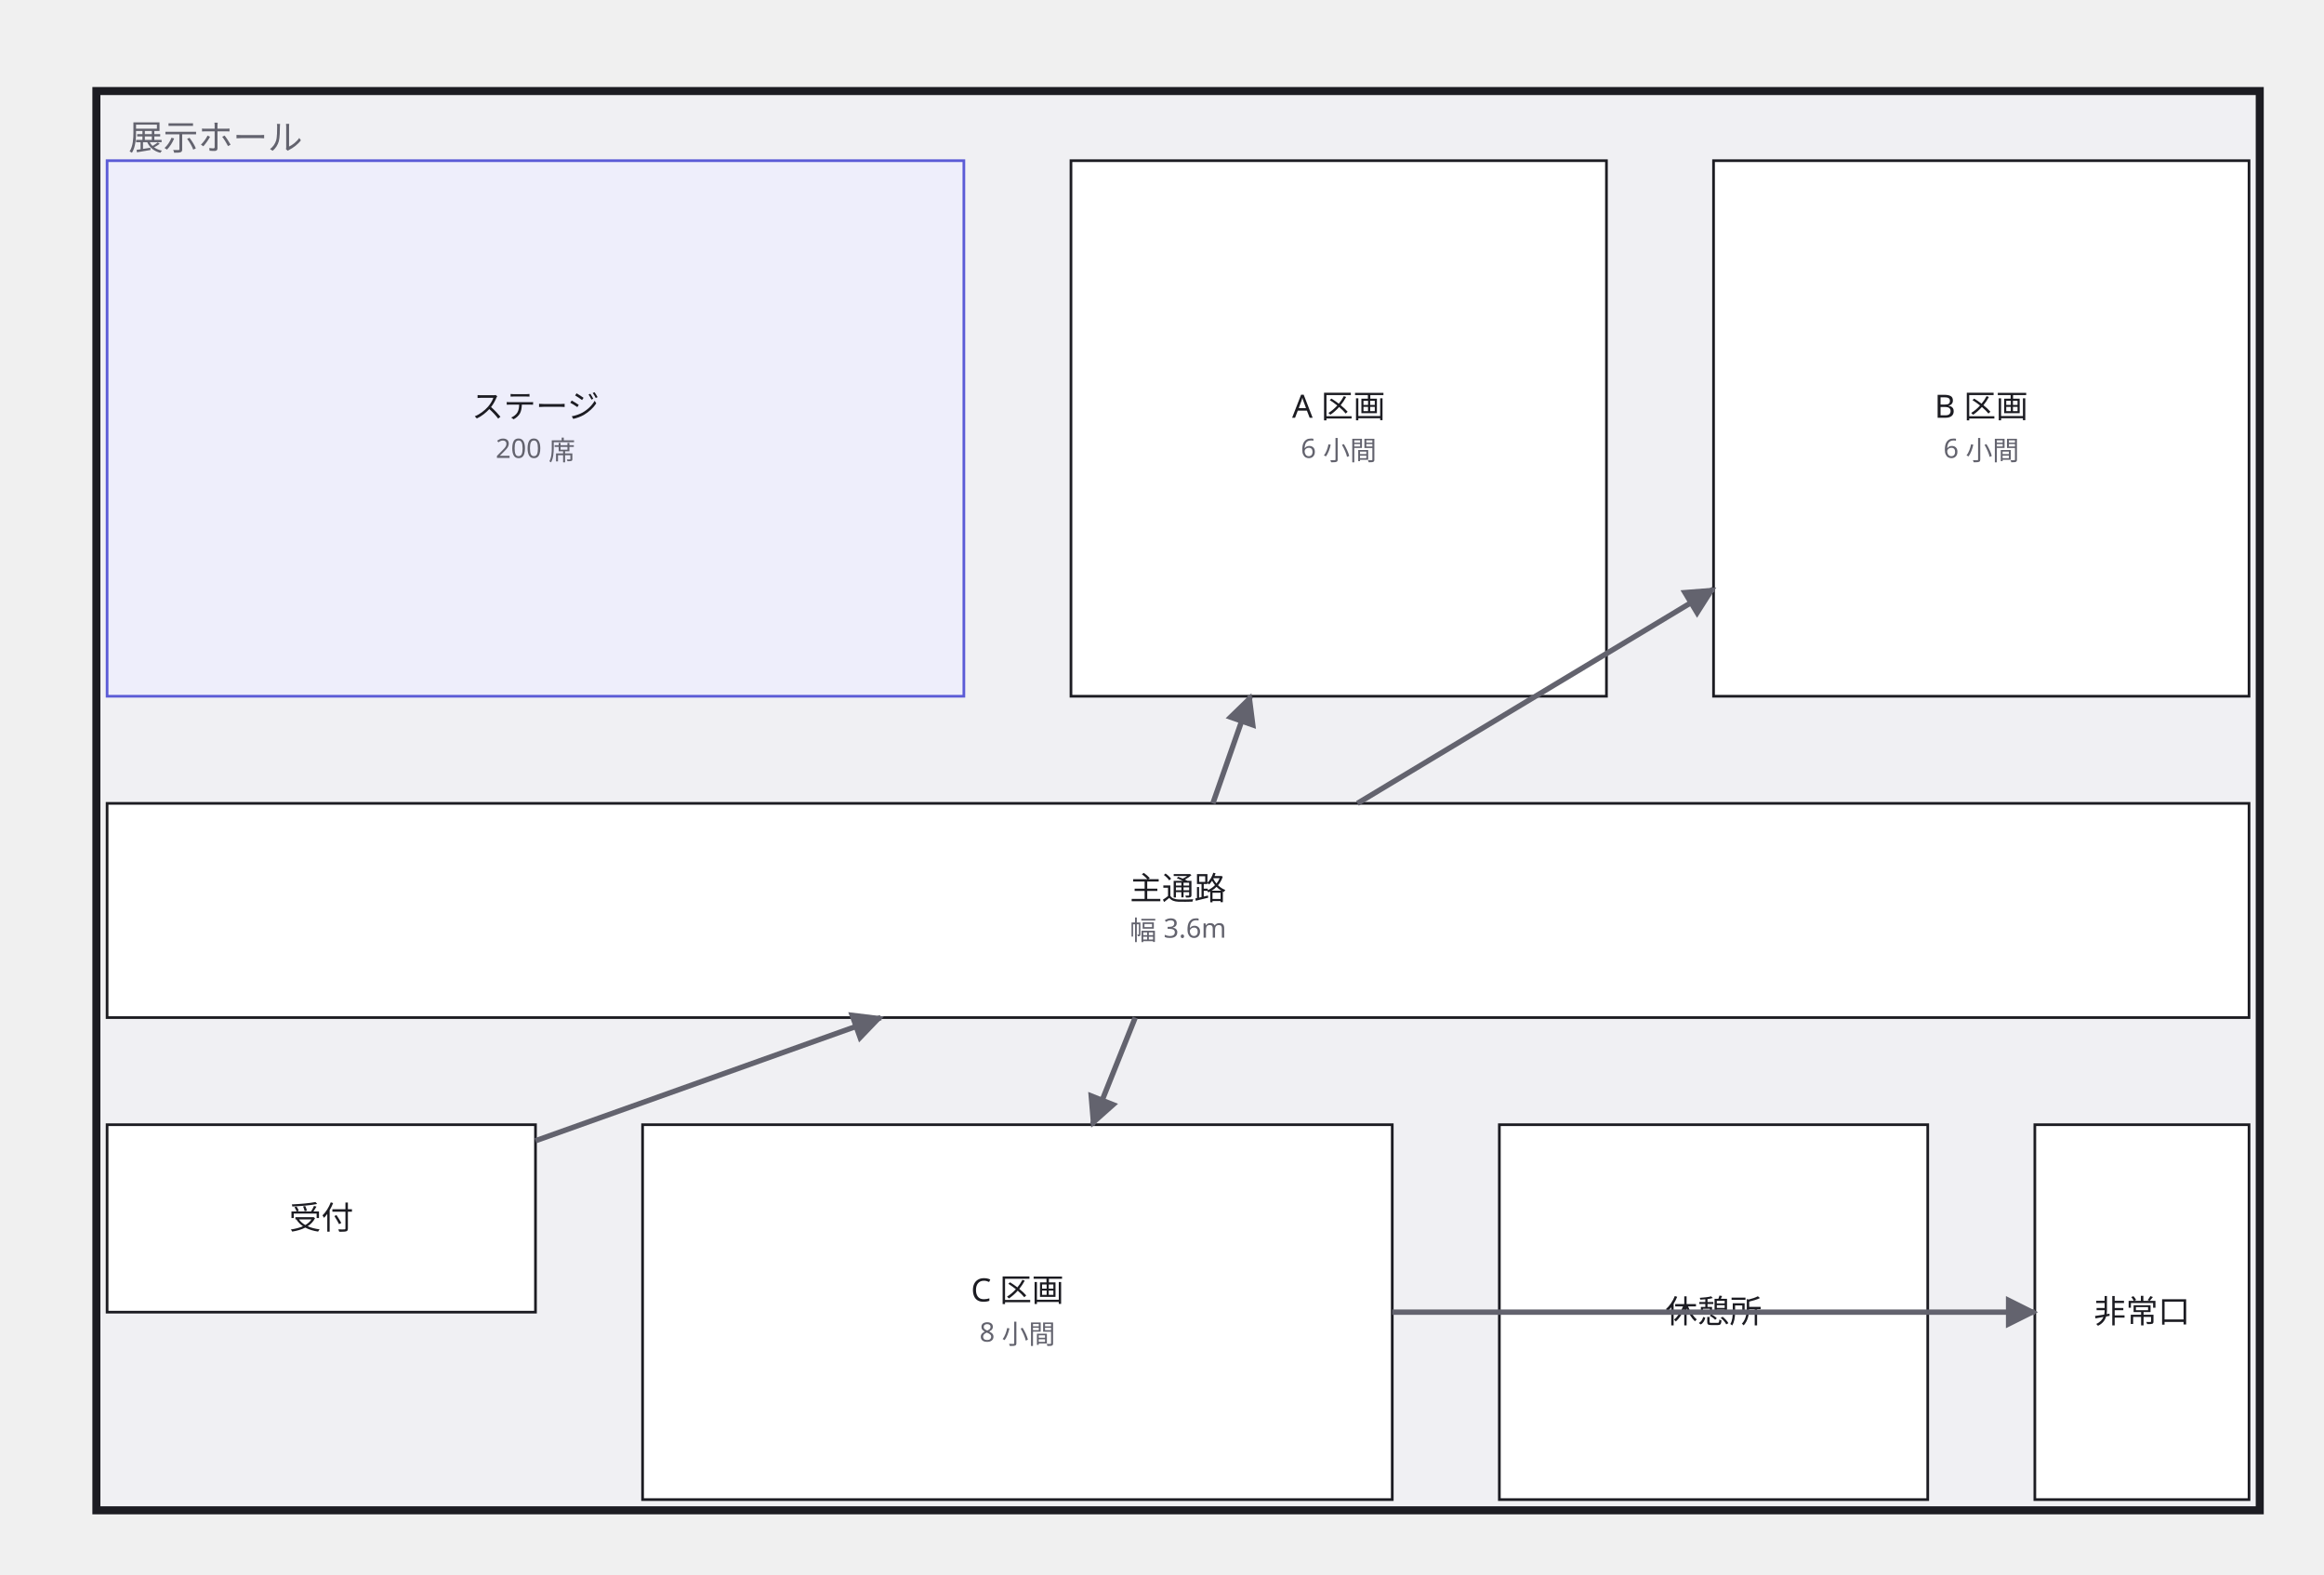
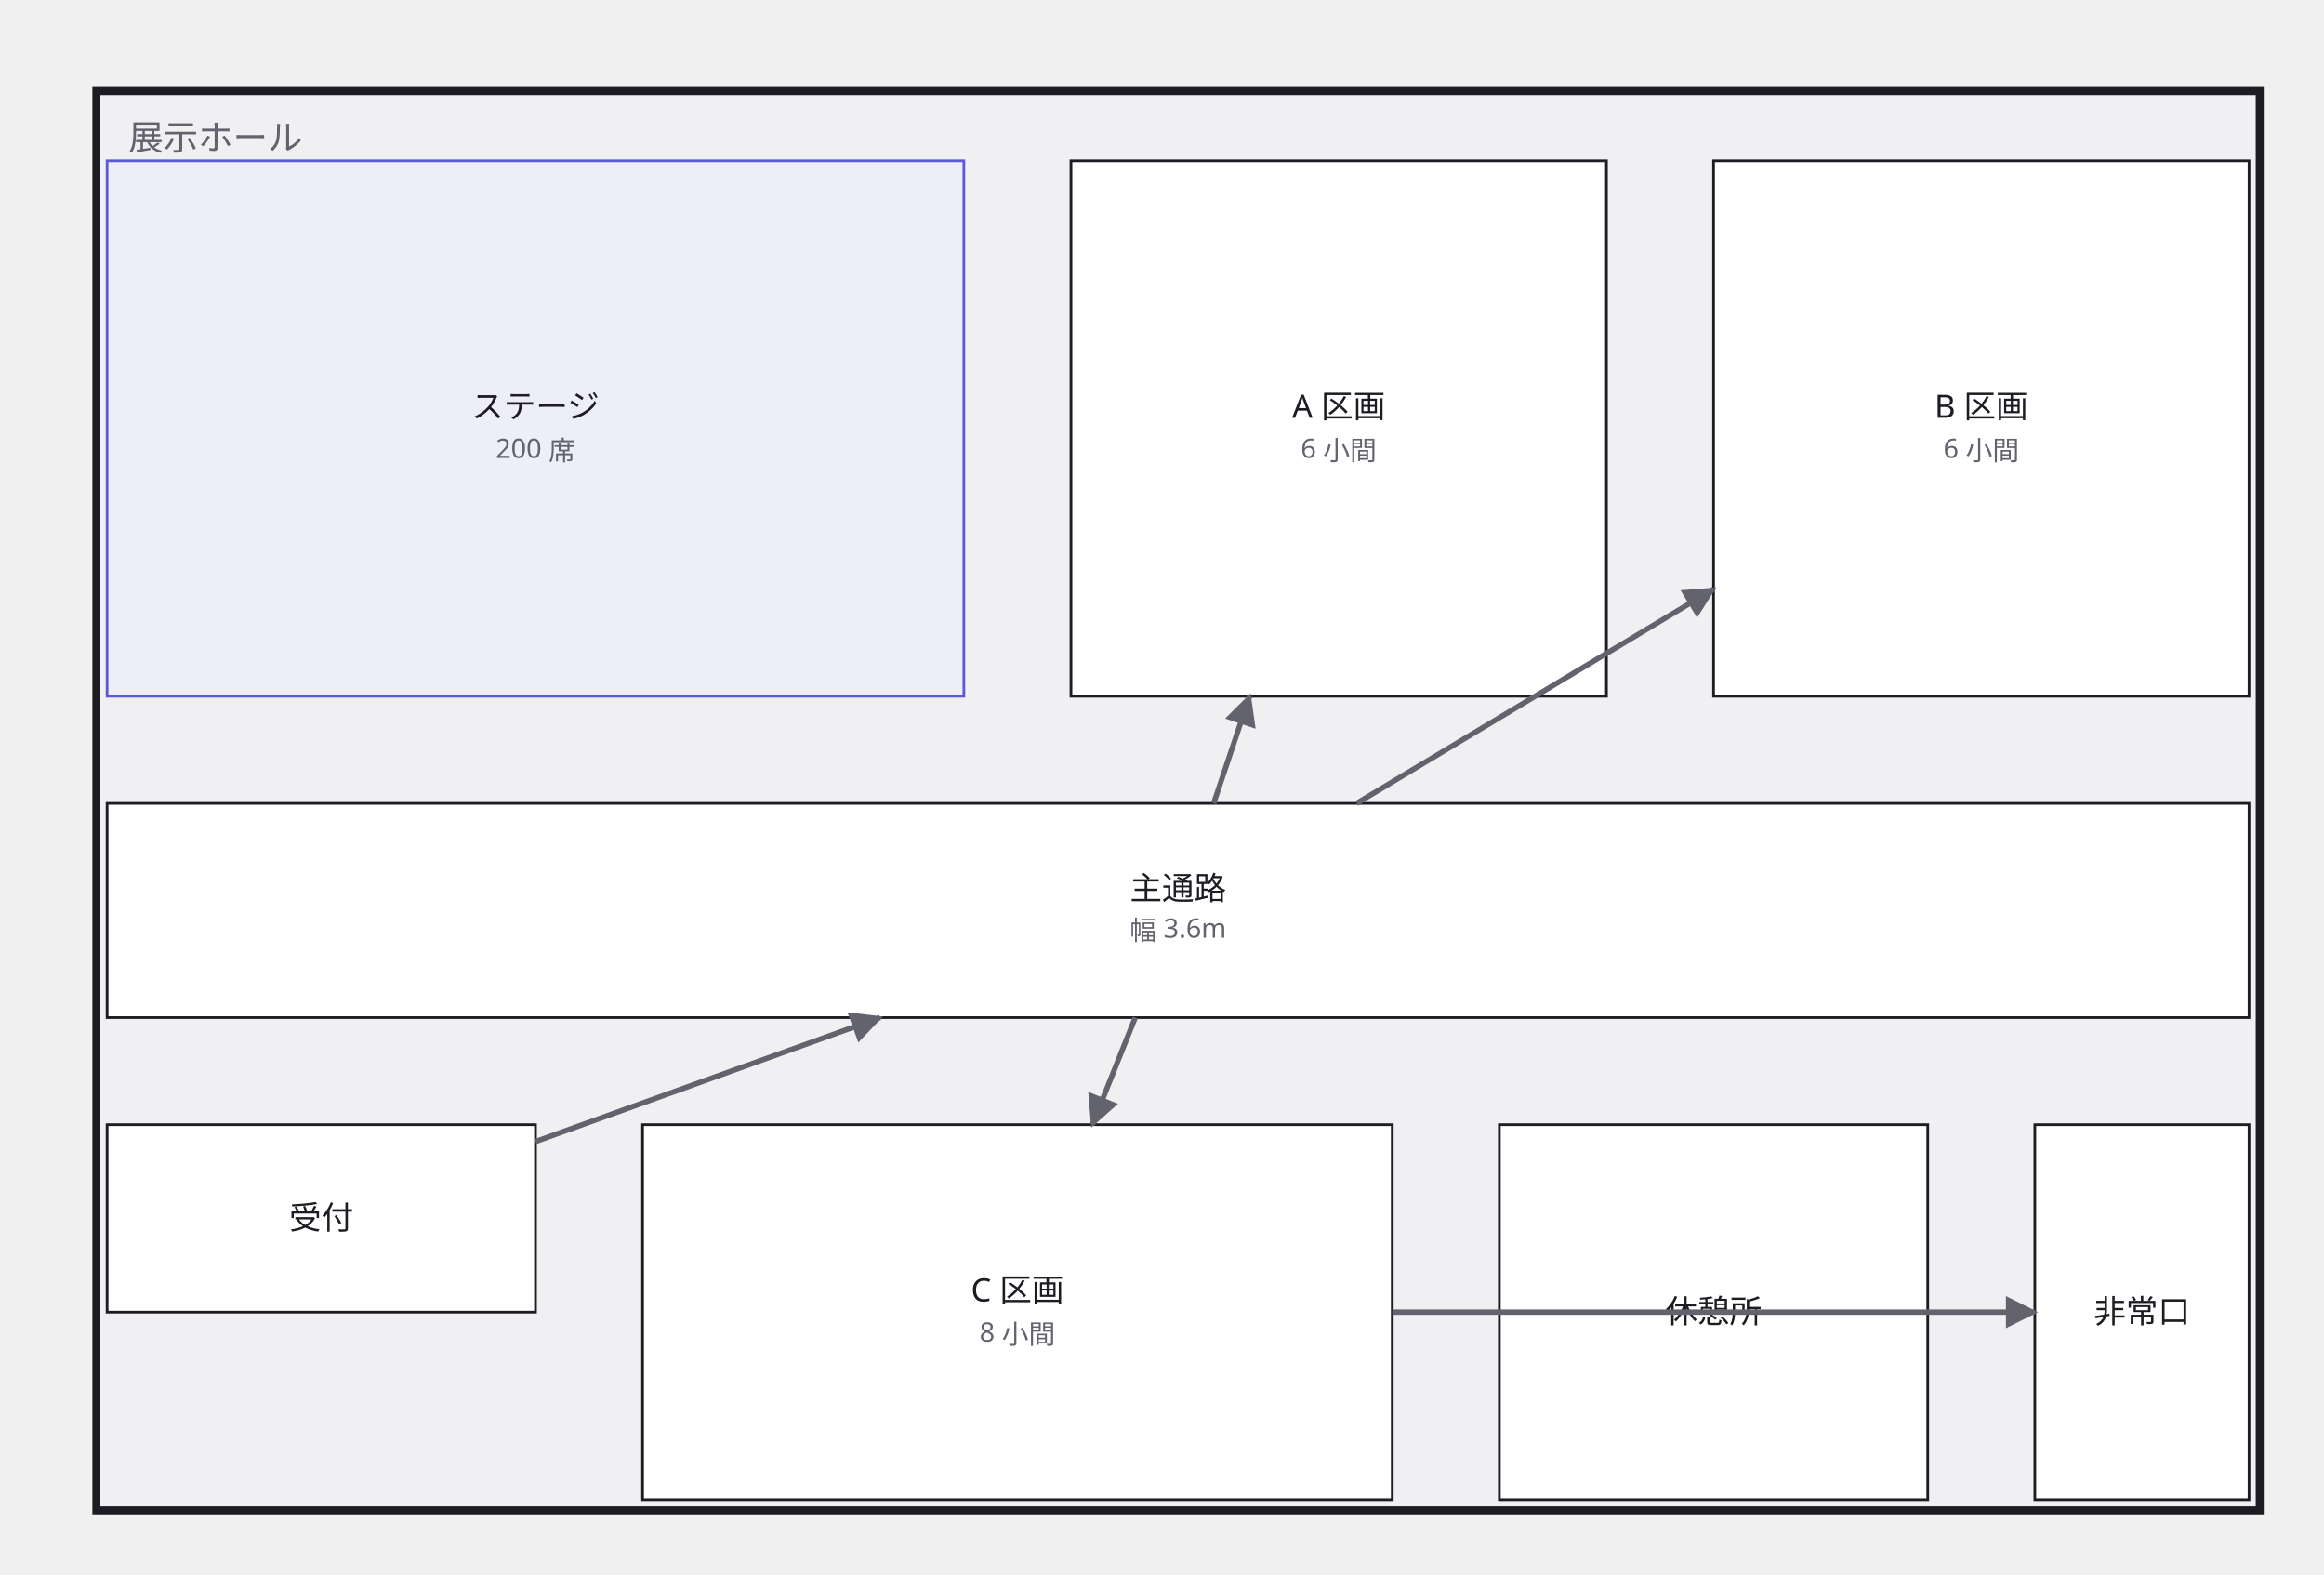
<svg xmlns="http://www.w3.org/2000/svg" width="868" height="588" viewBox="0 0 868 588">
  <defs>
    <marker id="arrow" viewBox="0 0 10 10" refX="9" refY="5" markerWidth="6" markerHeight="6" orient="auto">
      <path d="M 0 0 L 10 5 L 0 10 z" fill="#63636e" />
    </marker>
  </defs>
  <g data-group="hall">
    <rect x="36" y="34" width="808" height="530" fill="#f0f0f3" stroke="#1c1c22" stroke-width="3" />
    <text x="48" y="56" font-family="sans-serif" font-size="13" fill="#63636e">展示ホール</text>
  </g>
  <g data-node="stage" data-pinned="false" data-appearance="primary" data-shape="rect">
    <rect x="40" y="60" width="320" height="200" fill="#eeeefb" stroke="#5b5bd6" stroke-width="1" />
    <text x="200" y="156" text-anchor="middle" font-family="sans-serif" font-size="12" fill="#1c1c22">ステージ</text>
    <text x="200" y="171" text-anchor="middle" font-family="sans-serif" font-size="10" fill="#63636e">200 席</text>
  </g>
  <g data-node="tsuuro" data-pinned="false" data-shape="rect">
    <rect x="40" y="300" width="800" height="80" fill="#ffffff" stroke="#1c1c22" stroke-width="1" />
    <text x="440" y="336" text-anchor="middle" font-family="sans-serif" font-size="12" fill="#1c1c22">主通路</text>
    <text x="440" y="351" text-anchor="middle" font-family="sans-serif" font-size="10" fill="#63636e">幅 3.6m</text>
  </g>
  <g data-node="a1" data-pinned="false" data-shape="rect">
    <rect x="400" y="60" width="200" height="200" fill="#ffffff" stroke="#1c1c22" stroke-width="1" />
    <text x="500" y="156" text-anchor="middle" font-family="sans-serif" font-size="12" fill="#1c1c22">A 区画</text>
    <text x="500" y="171" text-anchor="middle" font-family="sans-serif" font-size="10" fill="#63636e">6 小間</text>
  </g>
  <g data-node="a2" data-pinned="false" data-shape="rect">
    <rect x="640" y="60" width="200" height="200" fill="#ffffff" stroke="#1c1c22" stroke-width="1" />
    <text x="740" y="156" text-anchor="middle" font-family="sans-serif" font-size="12" fill="#1c1c22">B 区画</text>
    <text x="740" y="171" text-anchor="middle" font-family="sans-serif" font-size="10" fill="#63636e">6 小間</text>
  </g>
  <g data-node="c1" data-pinned="false" data-shape="rect">
    <rect x="240" y="420" width="280" height="140" fill="#ffffff" stroke="#1c1c22" stroke-width="1" />
    <text x="380" y="486" text-anchor="middle" font-family="sans-serif" font-size="12" fill="#1c1c22">C 区画</text>
    <text x="380" y="501" text-anchor="middle" font-family="sans-serif" font-size="10" fill="#63636e">8 小間</text>
  </g>
  <g data-node="kyukei" data-pinned="false" data-shape="rect">
    <rect x="560" y="420" width="160" height="140" fill="#ffffff" stroke="#1c1c22" stroke-width="1" />
    <text x="640" y="494" text-anchor="middle" font-family="sans-serif" font-size="12" fill="#1c1c22">休憩所</text>
  </g>
  <g data-node="uketsuke" data-pinned="false" data-shape="rect">
    <rect x="40" y="420" width="160" height="70" fill="#ffffff" stroke="#1c1c22" stroke-width="1" />
    <text x="120" y="459" text-anchor="middle" font-family="sans-serif" font-size="12" fill="#1c1c22">受付</text>
  </g>
  <g data-node="hijou" data-pinned="false" data-shape="rect">
    <rect x="760" y="420" width="80" height="140" fill="#ffffff" stroke="#1c1c22" stroke-width="1" />
    <text x="800" y="494" text-anchor="middle" font-family="sans-serif" font-size="12" fill="#1c1c22">非常口</text>
  </g>
  <g data-edge="uketsuke&gt;tsuuro" data-pinned="false">
-     <path d="M 200 426 L 329 380" fill="none" stroke="#63636e" stroke-width="2" marker-end="url(#arrow)" />
+     <path d="M 200 426.3 L 328.7 380" fill="none" stroke="#63636e" stroke-width="2" marker-end="url(#arrow)" />
  </g>
  <g data-edge="tsuuro&gt;a1" data-pinned="false">
-     <path d="M 453 300 L 467 260" fill="none" stroke="#63636e" stroke-width="2" marker-end="url(#arrow)" />
+     <path d="M 453.3 300 L 466.7 260" fill="none" stroke="#63636e" stroke-width="2" marker-end="url(#arrow)" />
  </g>
  <g data-edge="tsuuro&gt;a2" data-pinned="false">
-     <path d="M 507 300 L 640 220" fill="none" stroke="#63636e" stroke-width="2" marker-end="url(#arrow)" />
+     <path d="M 506.7 300 L 640 220" fill="none" stroke="#63636e" stroke-width="2" marker-end="url(#arrow)" />
  </g>
  <g data-edge="tsuuro&gt;c1" data-pinned="false">
    <path d="M 424 380 L 408 420" fill="none" stroke="#63636e" stroke-width="2" marker-end="url(#arrow)" />
  </g>
  <g data-edge="c1&gt;hijou" data-pinned="false">
    <path d="M 520 490 L 760 490" fill="none" stroke="#63636e" stroke-width="2" marker-end="url(#arrow)" />
  </g>
</svg>
